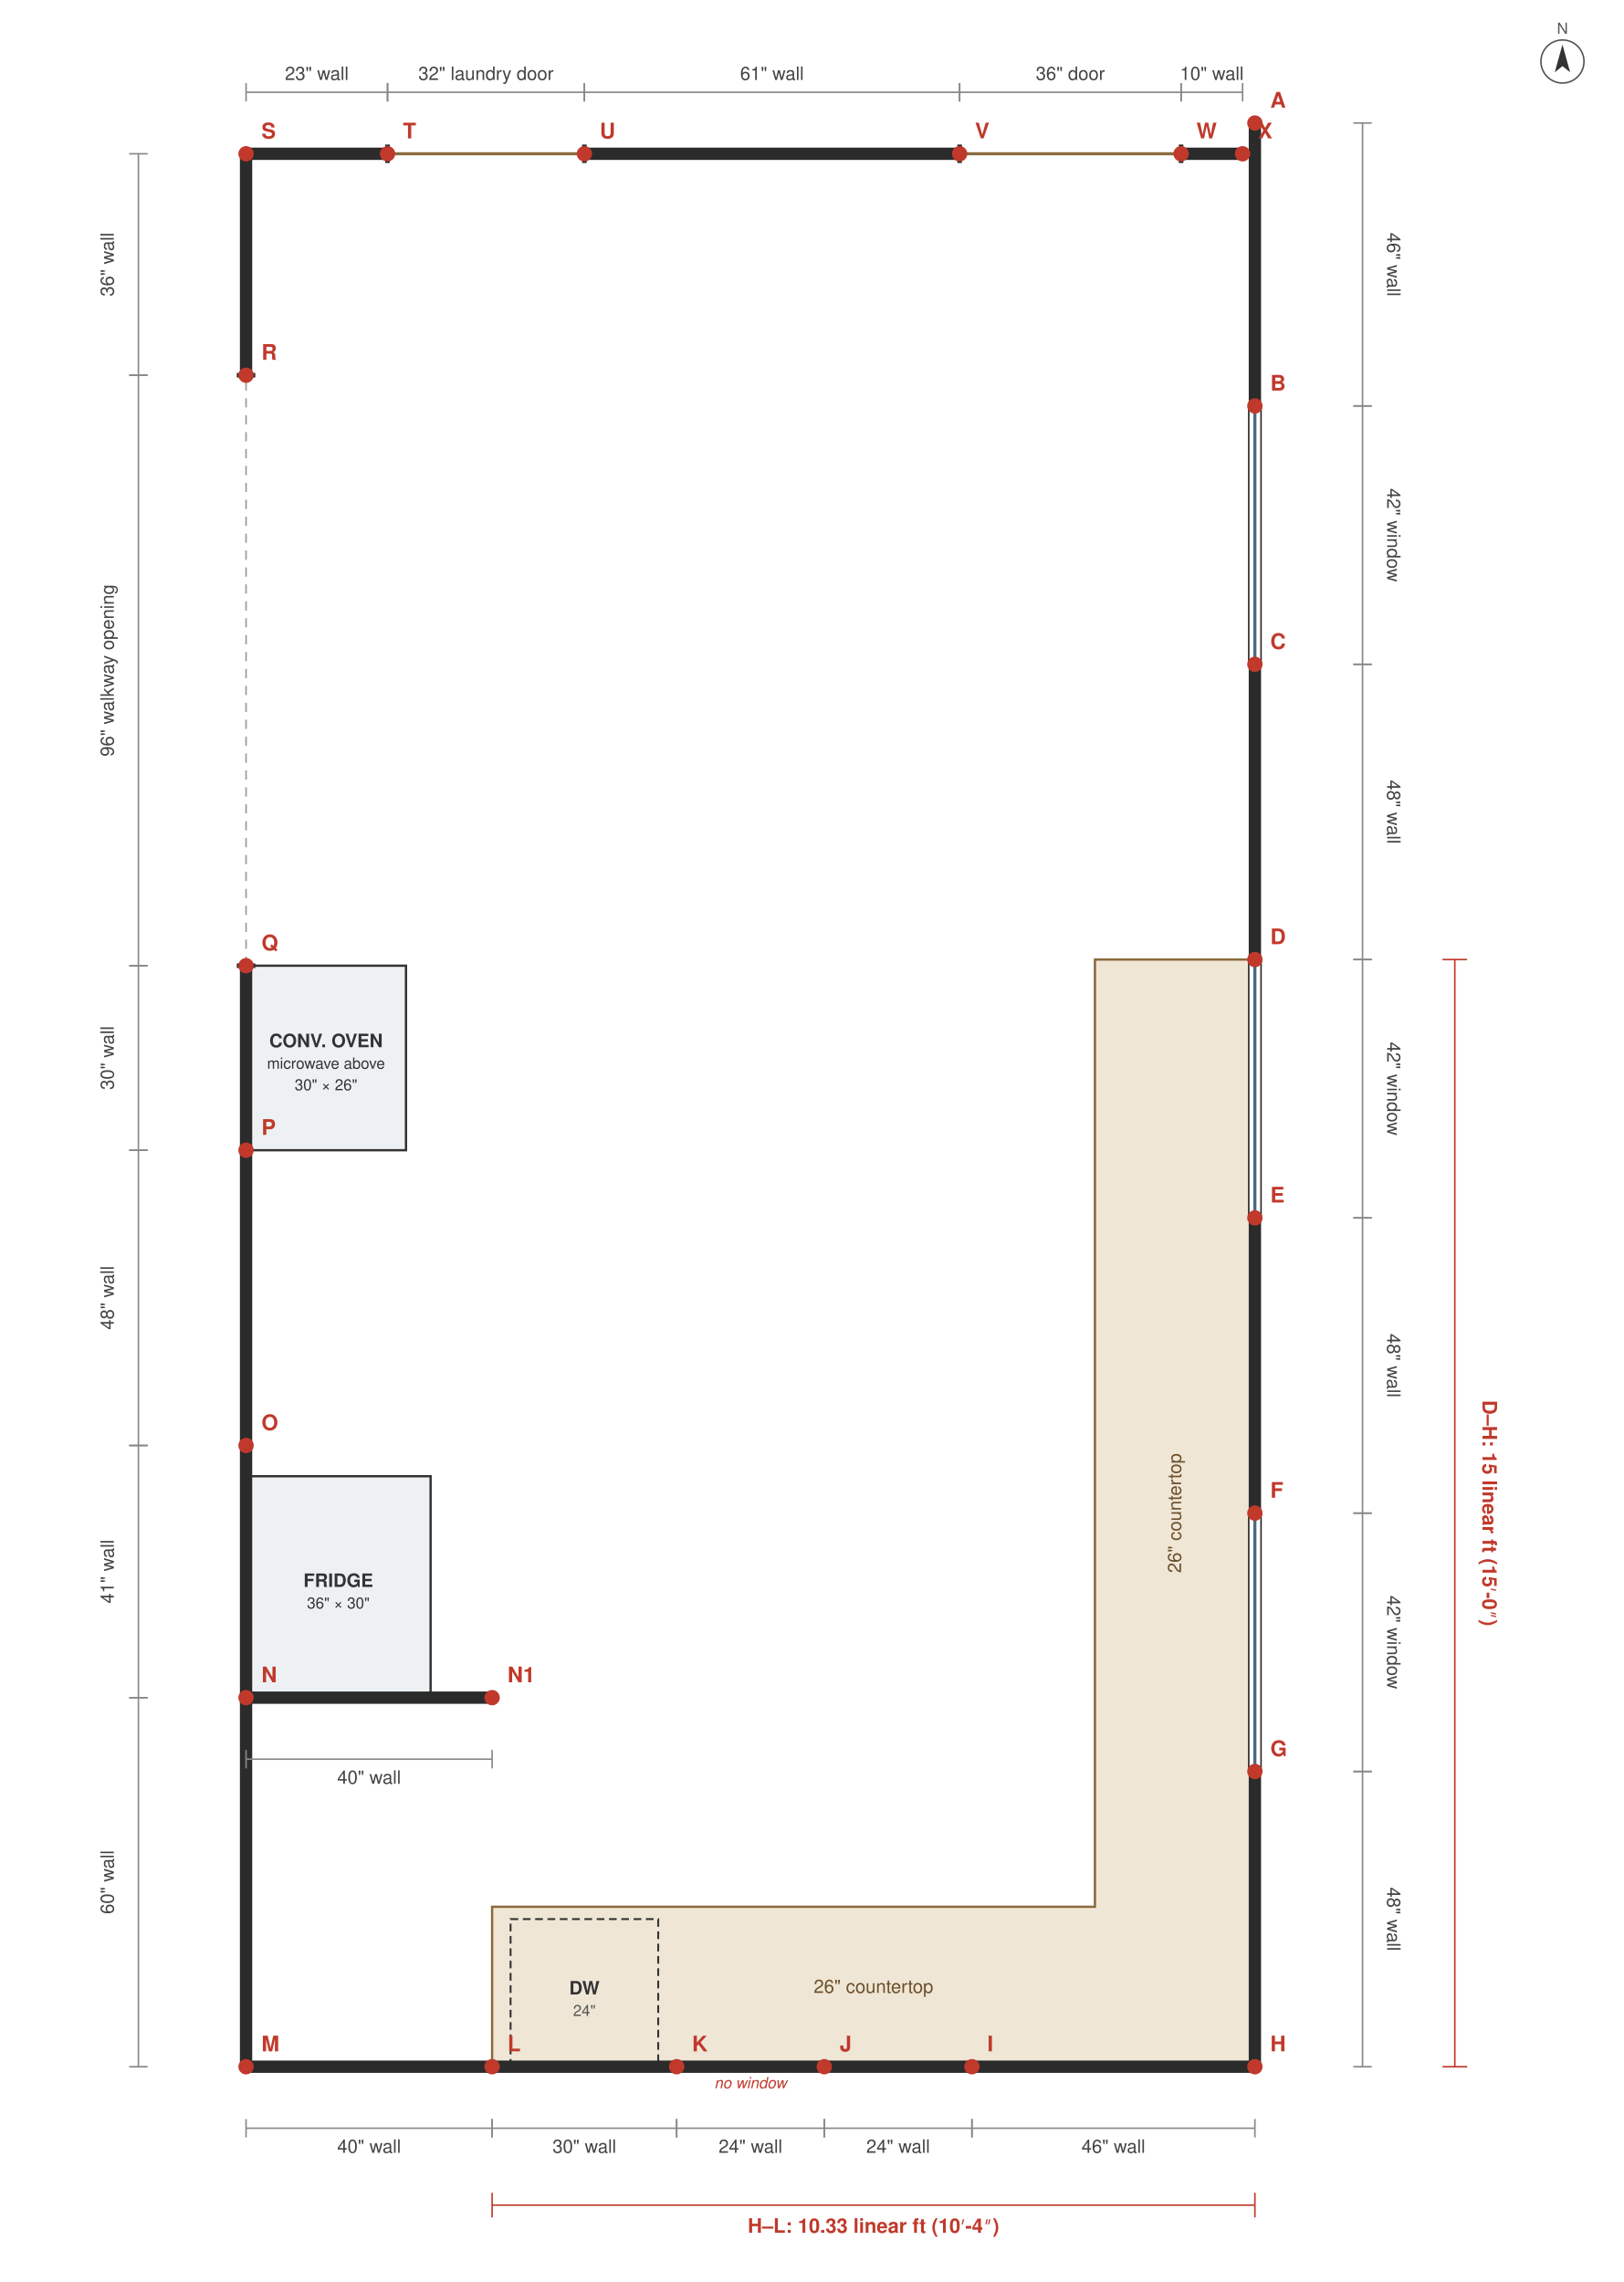
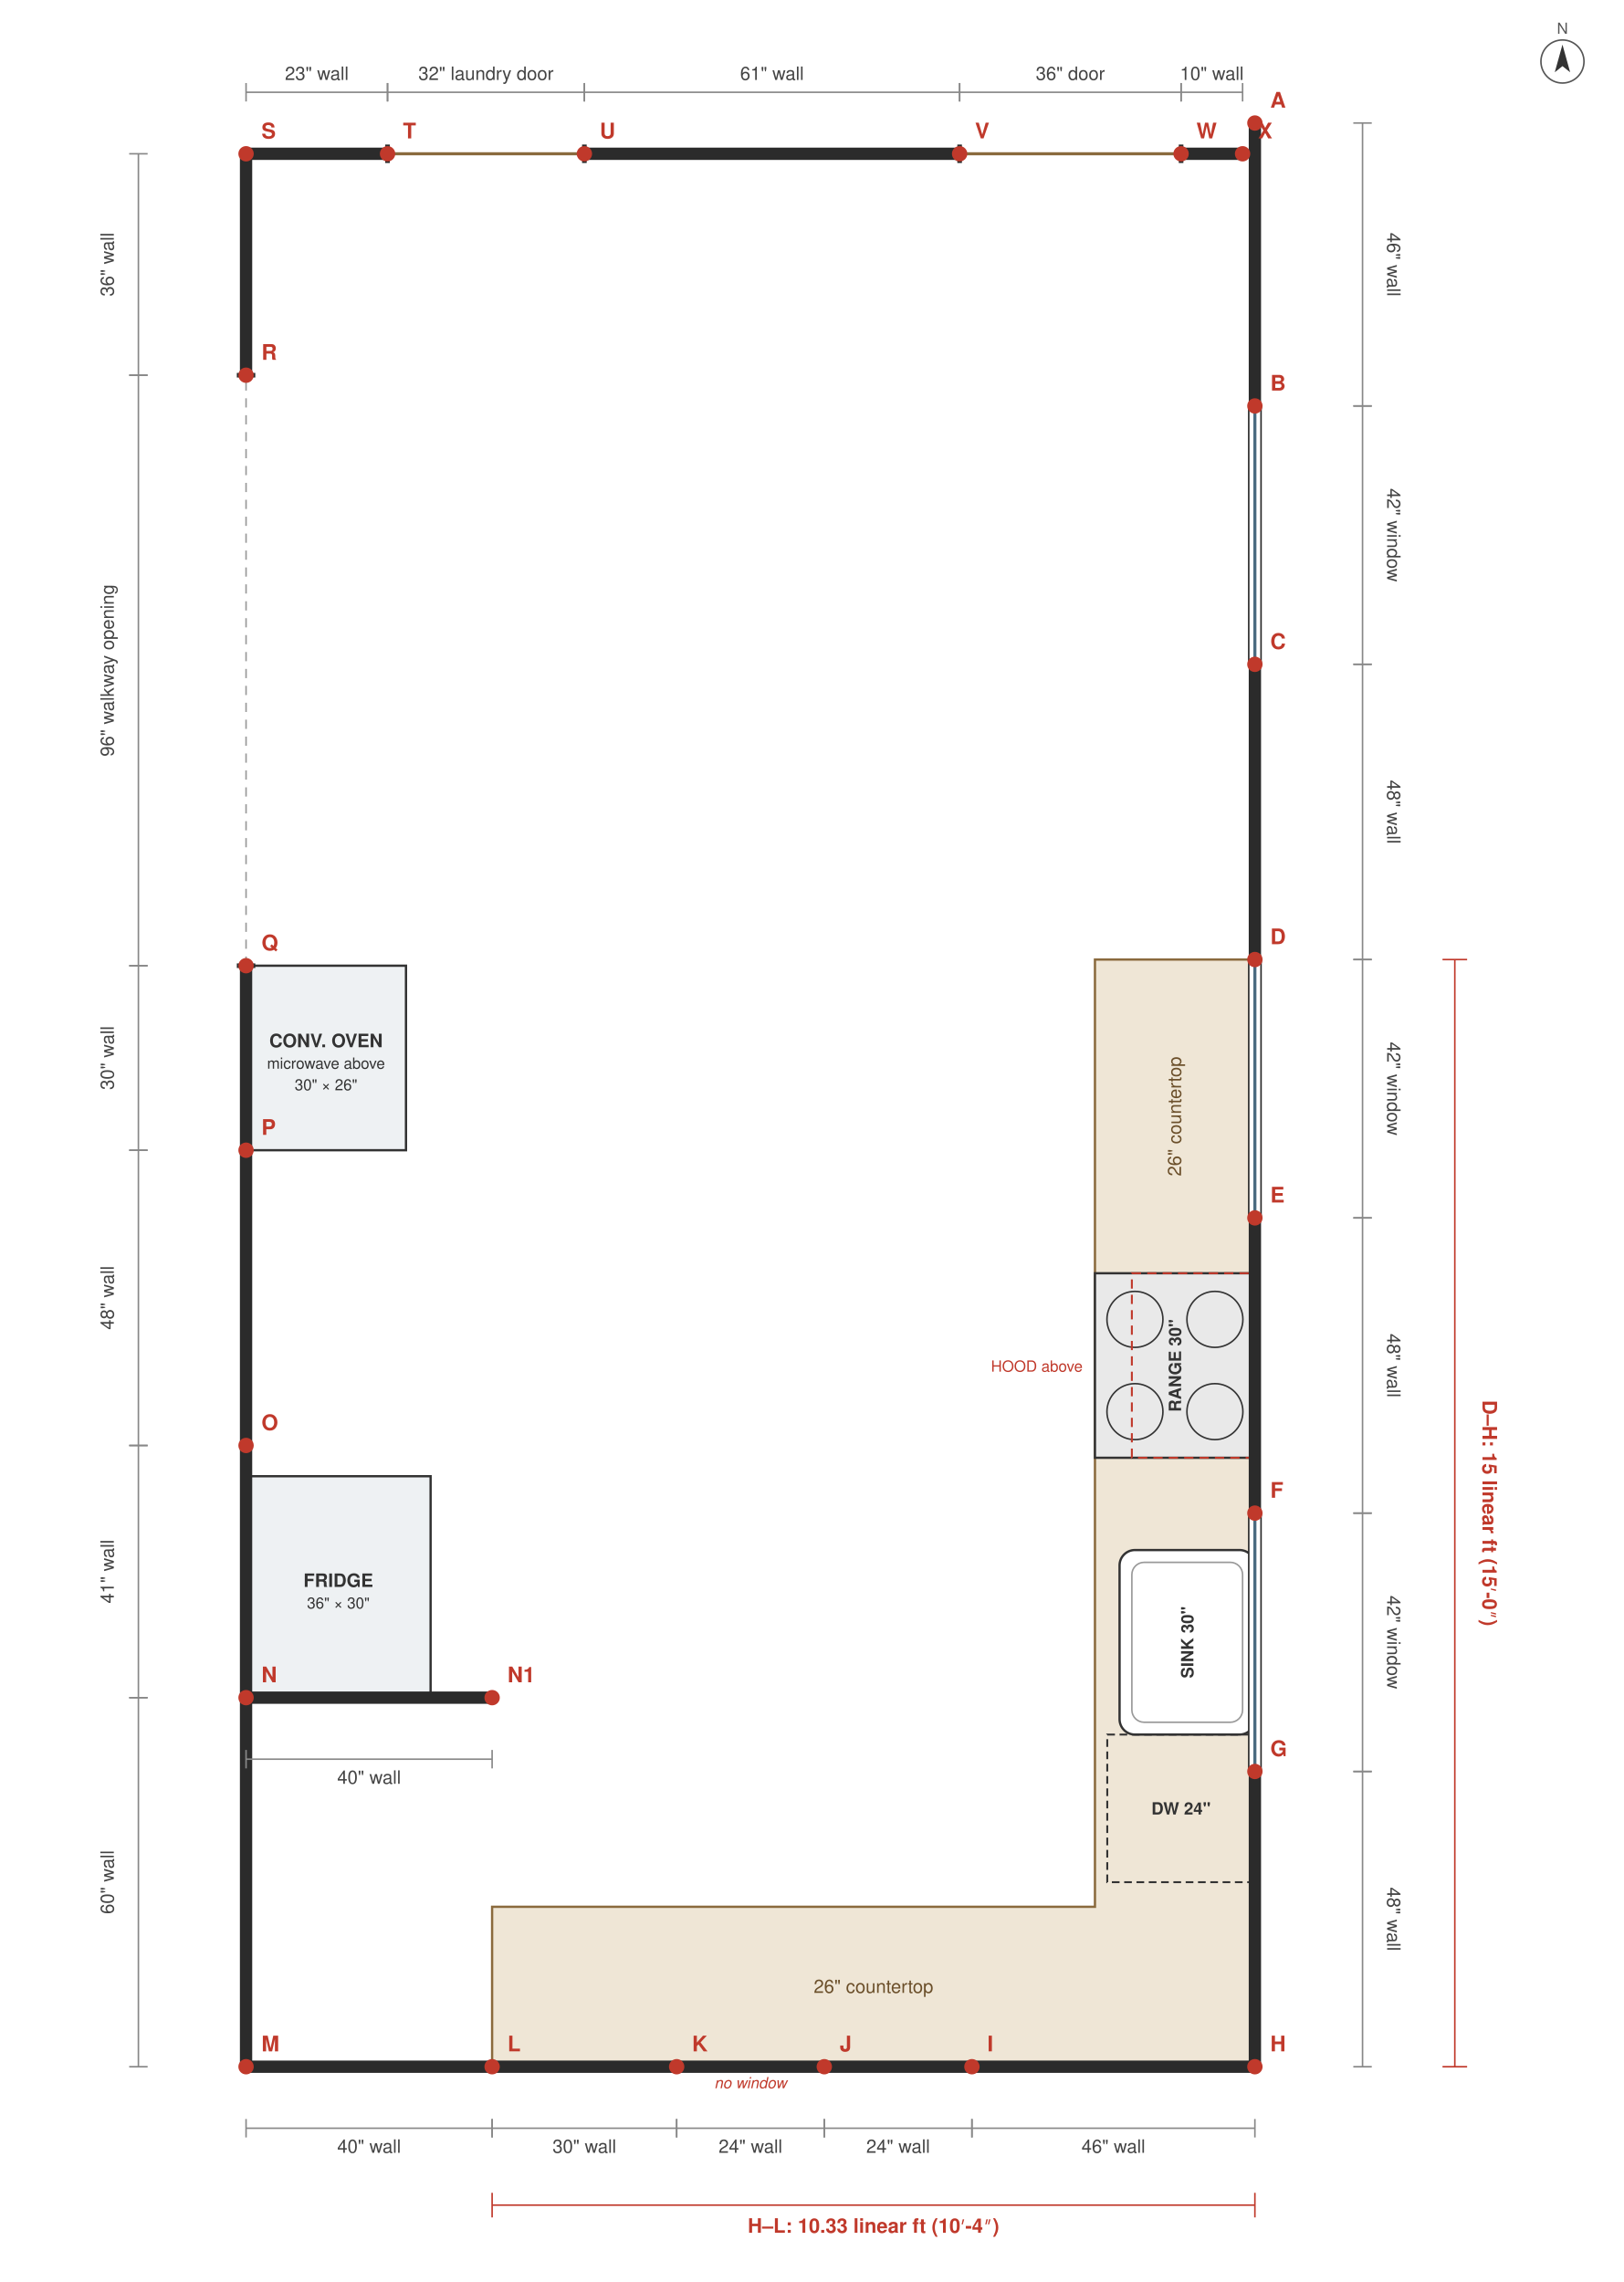
<svg xmlns="http://www.w3.org/2000/svg" viewBox="0 0 1056 1484" width="1056" height="1484" font-family="Helvetica, Arial, sans-serif">
  <rect width="1056" height="1484" fill="#ffffff" />
  <g id="north" transform="translate(1016,40)">
    <circle r="14" fill="none" stroke="#555" />
    <path d="M 0 -11 L 5 7 L 0 3 L -5 7 Z" fill="#333" />
    <text y="-18" font-size="10" fill="#555" text-anchor="middle">N</text>
  </g>
  <path id="counter-DHL" d="M 816 624 L 816 1344 L 320 1344 L 320 1240 L 712 1240 L 712 624 Z" fill="#efe6d6" stroke="#8a6a3d" stroke-width="1.5" />
-   <text x="764.0" y="988.0" font-size="12" fill="#6b4f2a" text-anchor="middle" transform="rotate(-90 764.0 984.0)">26" countertop</text>
+   <text x="764.0" y="730.0" font-size="12" fill="#6b4f2a" text-anchor="middle" transform="rotate(-90 764.0 726.0)">26" countertop</text>
  <text x="568.0" y="1296.0" font-size="12" fill="#6b4f2a" text-anchor="middle">26" countertop</text>
  <g id="appliance-fridge">
    <rect x="160" y="960" width="120" height="144" fill="#eef1f3" stroke="#333" stroke-width="1.5" />
    <text x="220.0" y="1032.0" font-size="12" font-weight="700" fill="#333" text-anchor="middle">FRIDGE</text>
    <text x="220.0" y="1046.0" font-size="10" font-weight="400" fill="#333" text-anchor="middle">36" × 30"</text>
  </g>
  <g id="appliance-conv. oven">
    <rect x="160" y="628" width="104" height="120" fill="#eef1f3" stroke="#333" stroke-width="1.5" />
    <text x="212.0" y="681.0" font-size="12" font-weight="700" fill="#333" text-anchor="middle">CONV. OVEN</text>
    <text x="212.0" y="695.0" font-size="10" font-weight="400" fill="#333" text-anchor="middle">microwave above</text>
    <text x="212.0" y="709.0" font-size="10" font-weight="400" fill="#333" text-anchor="middle">30" × 26"</text>
  </g>
  <text x="488.0" y="1358.0" font-size="10" font-style="italic" fill="#c0392b" text-anchor="middle">no window</text>
+   <g id="range-range">
+     <rect x="712" y="828" width="104" height="120" fill="#e9e9e9" stroke="#333" stroke-width="1.5" />
+     <circle cx="738.0" cy="858.0" r="18.2" fill="none" stroke="#333" />
+     <circle cx="738.0" cy="918.0" r="18.2" fill="none" stroke="#333" />
+     <circle cx="790.0" cy="858.0" r="18.2" fill="none" stroke="#333" />
+     <circle cx="790.0" cy="918.0" r="18.2" fill="none" stroke="#333" />
+     <text x="764.0" y="892.0" font-size="11" font-weight="700" fill="#333" text-anchor="middle" transform="rotate(-90 764.0 888.0)">RANGE 30"</text>
+   </g>
+   <g id="hood-hood">
+     <rect x="736" y="828" width="80" height="120" fill="none" stroke="#c0392b" stroke-width="1.25" stroke-dasharray="6 4" />
+     <text x="704" y="892.0" font-size="10" fill="#c0392b" text-anchor="end">HOOD above</text>
+   </g>
+   <g id="sink-sink">
+     <rect x="728" y="1008" width="88" height="120" rx="10" fill="#fff" stroke="#333" stroke-width="1.5" />
+     <rect x="736" y="1016" width="72" height="104" rx="8" fill="none" stroke="#999" />
+     <text x="772.0" y="1072.0" font-size="11" font-weight="700" fill="#333" text-anchor="middle" transform="rotate(-90 772.0 1068.0)">SINK 30"</text>
+   </g>
  <g id="under-dw">
-     <rect x="332.0" y="1248" width="96.0" height="96" fill="none" stroke="#333" stroke-width="1.25" stroke-dasharray="5 3" />
-     <text x="380.0" y="1297.0" font-size="12" font-weight="700" fill="#333" text-anchor="middle">DW</text>
-     <text x="380.0" y="1311.0" font-size="10" fill="#555" text-anchor="middle">24"</text>
+     <rect x="720" y="1128" width="96" height="96" fill="none" stroke="#333" stroke-width="1.25" stroke-dasharray="5 3" />
+     <text x="768.0" y="1180.0" font-size="11" font-weight="700" fill="#333" text-anchor="middle">DW 24"</text>
  </g>
  <line id="wall-AB" x1="816" y1="80" x2="816" y2="264" stroke="#2b2b2b" stroke-width="8" />
  <g stroke="#888">
    <line x1="886" y1="80" x2="886" y2="264" />
    <line x1="880" y1="80" x2="892" y2="80" />
    <line x1="880" y1="264" x2="892" y2="264" />
  </g>
  <text x="902" y="172.0" font-size="12" fill="#444" text-anchor="middle" transform="rotate(90 902 172.0)">46" wall</text>
  <g id="window-BC">
    <rect x="812" y="264" width="8" height="168" fill="#fff" stroke="#2b2b2b" />
    <line x1="816" y1="264" x2="816" y2="432" stroke="#4a6b80" stroke-width="2" />
  </g>
  <g stroke="#888">
    <line x1="886" y1="264" x2="886" y2="432" />
    <line x1="880" y1="264" x2="892" y2="264" />
    <line x1="880" y1="432" x2="892" y2="432" />
  </g>
  <text x="902" y="348.0" font-size="12" fill="#444" text-anchor="middle" transform="rotate(90 902 348.0)">42" window</text>
  <line id="wall-CD" x1="816" y1="432" x2="816" y2="624" stroke="#2b2b2b" stroke-width="8" />
  <g stroke="#888">
    <line x1="886" y1="432" x2="886" y2="624" />
    <line x1="880" y1="432" x2="892" y2="432" />
    <line x1="880" y1="624" x2="892" y2="624" />
  </g>
  <text x="902" y="528.0" font-size="12" fill="#444" text-anchor="middle" transform="rotate(90 902 528.0)">48" wall</text>
  <g id="window-DE">
    <rect x="812" y="624" width="8" height="168" fill="#fff" stroke="#2b2b2b" />
    <line x1="816" y1="624" x2="816" y2="792" stroke="#4a6b80" stroke-width="2" />
  </g>
  <g stroke="#888">
    <line x1="886" y1="624" x2="886" y2="792" />
    <line x1="880" y1="624" x2="892" y2="624" />
    <line x1="880" y1="792" x2="892" y2="792" />
  </g>
  <text x="902" y="708.0" font-size="12" fill="#444" text-anchor="middle" transform="rotate(90 902 708.0)">42" window</text>
  <line id="wall-EF" x1="816" y1="792" x2="816" y2="984" stroke="#2b2b2b" stroke-width="8" />
  <g stroke="#888">
    <line x1="886" y1="792" x2="886" y2="984" />
    <line x1="880" y1="792" x2="892" y2="792" />
    <line x1="880" y1="984" x2="892" y2="984" />
  </g>
  <text x="902" y="888.0" font-size="12" fill="#444" text-anchor="middle" transform="rotate(90 902 888.0)">48" wall</text>
  <g id="window-FG">
    <rect x="812" y="984" width="8" height="168" fill="#fff" stroke="#2b2b2b" />
    <line x1="816" y1="984" x2="816" y2="1152" stroke="#4a6b80" stroke-width="2" />
  </g>
  <g stroke="#888">
    <line x1="886" y1="984" x2="886" y2="1152" />
    <line x1="880" y1="984" x2="892" y2="984" />
    <line x1="880" y1="1152" x2="892" y2="1152" />
  </g>
  <text x="902" y="1068.0" font-size="12" fill="#444" text-anchor="middle" transform="rotate(90 902 1068.0)">42" window</text>
  <line id="wall-GH" x1="816" y1="1152" x2="816" y2="1344" stroke="#2b2b2b" stroke-width="8" />
  <g stroke="#888">
    <line x1="886" y1="1152" x2="886" y2="1344" />
    <line x1="880" y1="1152" x2="892" y2="1152" />
    <line x1="880" y1="1344" x2="892" y2="1344" />
  </g>
  <text x="902" y="1248.0" font-size="12" fill="#444" text-anchor="middle" transform="rotate(90 902 1248.0)">48" wall</text>
  <line id="wall-HI" x1="816" y1="1344" x2="632" y2="1344" stroke="#2b2b2b" stroke-width="8" />
  <g stroke="#888">
    <line x1="816" y1="1384" x2="632" y2="1384" />
    <line x1="816" y1="1378" x2="816" y2="1390" />
    <line x1="632" y1="1378" x2="632" y2="1390" />
  </g>
  <text x="724.0" y="1400" font-size="12" fill="#444" text-anchor="middle">46" wall</text>
  <line id="wall-IJ" x1="632" y1="1344" x2="536" y2="1344" stroke="#2b2b2b" stroke-width="8" />
  <g stroke="#888">
    <line x1="632" y1="1384" x2="536" y2="1384" />
    <line x1="632" y1="1378" x2="632" y2="1390" />
    <line x1="536" y1="1378" x2="536" y2="1390" />
  </g>
  <text x="584.0" y="1400" font-size="12" fill="#444" text-anchor="middle">24" wall</text>
  <line id="wall-JK" x1="536" y1="1344" x2="440" y2="1344" stroke="#2b2b2b" stroke-width="8" />
  <g stroke="#888">
    <line x1="536" y1="1384" x2="440" y2="1384" />
    <line x1="536" y1="1378" x2="536" y2="1390" />
    <line x1="440" y1="1378" x2="440" y2="1390" />
  </g>
  <text x="488.0" y="1400" font-size="12" fill="#444" text-anchor="middle">24" wall</text>
  <line id="wall-KL" x1="440" y1="1344" x2="320" y2="1344" stroke="#2b2b2b" stroke-width="8" />
  <g stroke="#888">
    <line x1="440" y1="1384" x2="320" y2="1384" />
    <line x1="440" y1="1378" x2="440" y2="1390" />
    <line x1="320" y1="1378" x2="320" y2="1390" />
  </g>
  <text x="380.0" y="1400" font-size="12" fill="#444" text-anchor="middle">30" wall</text>
  <line id="wall-LM" x1="320" y1="1344" x2="160" y2="1344" stroke="#2b2b2b" stroke-width="8" />
  <g stroke="#888">
    <line x1="320" y1="1384" x2="160" y2="1384" />
    <line x1="320" y1="1378" x2="320" y2="1390" />
    <line x1="160" y1="1378" x2="160" y2="1390" />
  </g>
  <text x="240.0" y="1400" font-size="12" fill="#444" text-anchor="middle">40" wall</text>
  <line id="wall-MN" x1="160" y1="1344" x2="160" y2="1104" stroke="#2b2b2b" stroke-width="8" />
  <g stroke="#888">
    <line x1="90" y1="1344" x2="90" y2="1104" />
    <line x1="84" y1="1344" x2="96" y2="1344" />
    <line x1="84" y1="1104" x2="96" y2="1104" />
  </g>
  <text x="74" y="1224.0" font-size="12" fill="#444" text-anchor="middle" transform="rotate(-90 74 1224.0)">60" wall</text>
  <line id="wall-NN1" x1="160" y1="1104" x2="320" y2="1104" stroke="#2b2b2b" stroke-width="8" />
  <g stroke="#888">
    <line x1="160" y1="1144" x2="320" y2="1144" />
    <line x1="160" y1="1138" x2="160" y2="1150" />
    <line x1="320" y1="1138" x2="320" y2="1150" />
  </g>
  <text x="240.0" y="1160" font-size="12" fill="#444" text-anchor="middle">40" wall</text>
  <line id="wall-NO" x1="160" y1="1104" x2="160" y2="940" stroke="#2b2b2b" stroke-width="8" />
  <g stroke="#888">
    <line x1="90" y1="1104" x2="90" y2="940" />
    <line x1="84" y1="1104" x2="96" y2="1104" />
    <line x1="84" y1="940" x2="96" y2="940" />
  </g>
  <text x="74" y="1022.0" font-size="12" fill="#444" text-anchor="middle" transform="rotate(-90 74 1022.0)">41" wall</text>
  <line id="wall-OP" x1="160" y1="940" x2="160" y2="748" stroke="#2b2b2b" stroke-width="8" />
  <g stroke="#888">
    <line x1="90" y1="940" x2="90" y2="748" />
    <line x1="84" y1="940" x2="96" y2="940" />
    <line x1="84" y1="748" x2="96" y2="748" />
  </g>
  <text x="74" y="844.0" font-size="12" fill="#444" text-anchor="middle" transform="rotate(-90 74 844.0)">48" wall</text>
  <line id="wall-PQ" x1="160" y1="748" x2="160" y2="628" stroke="#2b2b2b" stroke-width="8" />
  <g stroke="#888">
    <line x1="90" y1="748" x2="90" y2="628" />
    <line x1="84" y1="748" x2="96" y2="748" />
    <line x1="84" y1="628" x2="96" y2="628" />
  </g>
  <text x="74" y="688.0" font-size="12" fill="#444" text-anchor="middle" transform="rotate(-90 74 688.0)">30" wall</text>
  <g id="opening-QR" stroke="#2b2b2b">
    <line x1="160" y1="628" x2="160" y2="244" stroke="#999" stroke-dasharray="6 5" />
    <line x1="154" y1="628" x2="166" y2="628" stroke-width="3" />
    <line x1="154" y1="244" x2="166" y2="244" stroke-width="3" />
  </g>
  <g stroke="#888">
    <line x1="90" y1="628" x2="90" y2="244" />
    <line x1="84" y1="628" x2="96" y2="628" />
    <line x1="84" y1="244" x2="96" y2="244" />
  </g>
  <text x="74" y="436.0" font-size="12" fill="#444" text-anchor="middle" transform="rotate(-90 74 436.0)">96" walkway opening</text>
  <line id="wall-RS" x1="160" y1="244" x2="160" y2="100" stroke="#2b2b2b" stroke-width="8" />
  <g stroke="#888">
    <line x1="90" y1="244" x2="90" y2="100" />
    <line x1="84" y1="244" x2="96" y2="244" />
    <line x1="84" y1="100" x2="96" y2="100" />
  </g>
  <text x="74" y="172.0" font-size="12" fill="#444" text-anchor="middle" transform="rotate(-90 74 172.0)">36" wall</text>
  <line id="wall-ST" x1="160" y1="100" x2="252" y2="100" stroke="#2b2b2b" stroke-width="8" />
  <g stroke="#888">
    <line x1="160" y1="60" x2="252" y2="60" />
    <line x1="160" y1="54" x2="160" y2="66" />
    <line x1="252" y1="54" x2="252" y2="66" />
  </g>
  <text x="206.0" y="52" font-size="12" fill="#444" text-anchor="middle">23" wall</text>
  <g id="door-TU" stroke="#2b2b2b">
    <line x1="252" y1="100" x2="380" y2="100" stroke="#8a6a3d" stroke-width="2" />
    <line x1="252" y1="94" x2="252" y2="106" stroke-width="3" />
    <line x1="380" y1="94" x2="380" y2="106" stroke-width="3" />
  </g>
  <g stroke="#888">
    <line x1="252" y1="60" x2="380" y2="60" />
    <line x1="252" y1="54" x2="252" y2="66" />
    <line x1="380" y1="54" x2="380" y2="66" />
  </g>
  <text x="316.0" y="52" font-size="12" fill="#444" text-anchor="middle">32" laundry door</text>
  <line id="wall-UV" x1="380" y1="100" x2="624" y2="100" stroke="#2b2b2b" stroke-width="8" />
  <g stroke="#888">
    <line x1="380" y1="60" x2="624" y2="60" />
    <line x1="380" y1="54" x2="380" y2="66" />
    <line x1="624" y1="54" x2="624" y2="66" />
  </g>
  <text x="502.0" y="52" font-size="12" fill="#444" text-anchor="middle">61" wall</text>
  <g id="door-VW" stroke="#2b2b2b">
    <line x1="624" y1="100" x2="768" y2="100" stroke="#8a6a3d" stroke-width="2" />
    <line x1="624" y1="94" x2="624" y2="106" stroke-width="3" />
    <line x1="768" y1="94" x2="768" y2="106" stroke-width="3" />
  </g>
  <g stroke="#888">
    <line x1="624" y1="60" x2="768" y2="60" />
    <line x1="624" y1="54" x2="624" y2="66" />
    <line x1="768" y1="54" x2="768" y2="66" />
  </g>
  <text x="696.0" y="52" font-size="12" fill="#444" text-anchor="middle">36" door</text>
  <line id="wall-WX" x1="768" y1="100" x2="808" y2="100" stroke="#2b2b2b" stroke-width="8" />
  <g stroke="#888">
    <line x1="768" y1="60" x2="808" y2="60" />
    <line x1="768" y1="54" x2="768" y2="66" />
    <line x1="808" y1="54" x2="808" y2="66" />
  </g>
  <text x="788.0" y="52" font-size="12" fill="#444" text-anchor="middle">10" wall</text>
  <g stroke="#c0392b">
    <line x1="946" y1="624" x2="946" y2="1344" />
    <line x1="938" y1="624" x2="954" y2="624" />
    <line x1="938" y1="1344" x2="954" y2="1344" />
  </g>
  <text x="964" y="984.0" font-size="13" font-weight="700" fill="#c0392b" text-anchor="middle" transform="rotate(90 964 984.0)">D–H: 15 linear ft (15′-0″)</text>
  <g stroke="#c0392b">
    <line x1="816" y1="1434" x2="320" y2="1434" />
    <line x1="816" y1="1426" x2="816" y2="1442" />
    <line x1="320" y1="1426" x2="320" y2="1442" />
  </g>
  <text x="568.0" y="1452" font-size="13" font-weight="700" fill="#c0392b" text-anchor="middle">H–L: 10.33 linear ft (10′-4″)</text>
  <g font-size="14" font-weight="700" fill="#c0392b">
    <circle cx="816" cy="80" r="5" />
    <text x="826" y="70">A</text>
    <circle cx="816" cy="264" r="5" />
    <text x="826" y="254">B</text>
    <circle cx="816" cy="432" r="5" />
    <text x="826" y="422">C</text>
    <circle cx="816" cy="624" r="5" />
    <text x="826" y="614">D</text>
    <circle cx="816" cy="792" r="5" />
    <text x="826" y="782">E</text>
    <circle cx="816" cy="984" r="5" />
    <text x="826" y="974">F</text>
    <circle cx="816" cy="1152" r="5" />
    <text x="826" y="1142">G</text>
    <circle cx="816" cy="1344" r="5" />
    <text x="826" y="1334">H</text>
    <circle cx="632" cy="1344" r="5" />
    <text x="642" y="1334">I</text>
    <circle cx="536" cy="1344" r="5" />
    <text x="546" y="1334">J</text>
    <circle cx="440" cy="1344" r="5" />
    <text x="450" y="1334">K</text>
    <circle cx="320" cy="1344" r="5" />
    <text x="330" y="1334">L</text>
    <circle cx="160" cy="1344" r="5" />
    <text x="170" y="1334">M</text>
    <circle cx="160" cy="1104" r="5" />
    <text x="170" y="1094">N</text>
    <circle cx="320" cy="1104" r="5" />
    <text x="330" y="1094">N1</text>
    <circle cx="160" cy="940" r="5" />
    <text x="170" y="930">O</text>
    <circle cx="160" cy="748" r="5" />
    <text x="170" y="738">P</text>
    <circle cx="160" cy="628" r="5" />
    <text x="170" y="618">Q</text>
    <circle cx="160" cy="244" r="5" />
    <text x="170" y="234">R</text>
    <circle cx="160" cy="100" r="5" />
    <text x="170" y="90">S</text>
    <circle cx="252" cy="100" r="5" />
    <text x="262" y="90">T</text>
    <circle cx="380" cy="100" r="5" />
    <text x="390" y="90">U</text>
    <circle cx="624" cy="100" r="5" />
    <text x="634" y="90">V</text>
    <circle cx="768" cy="100" r="5" />
    <text x="778" y="90">W</text>
    <circle cx="808" cy="100" r="5" />
    <text x="818" y="90">X</text>
  </g>
</svg>
